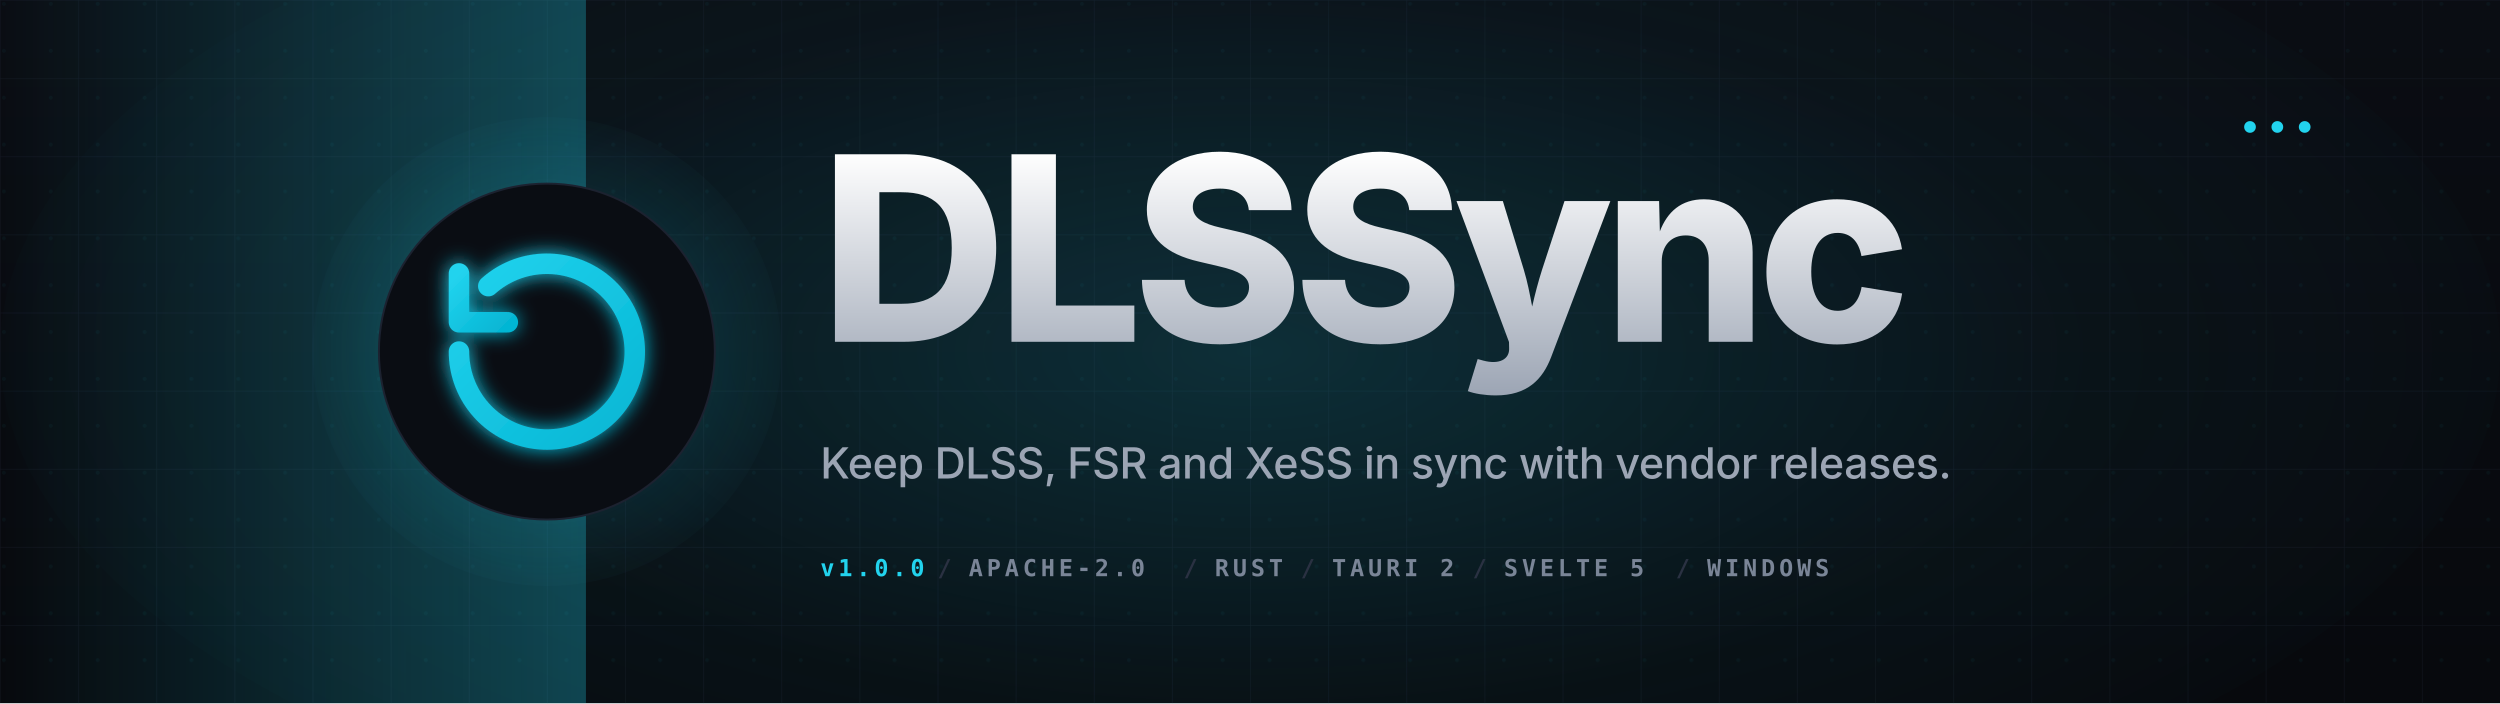
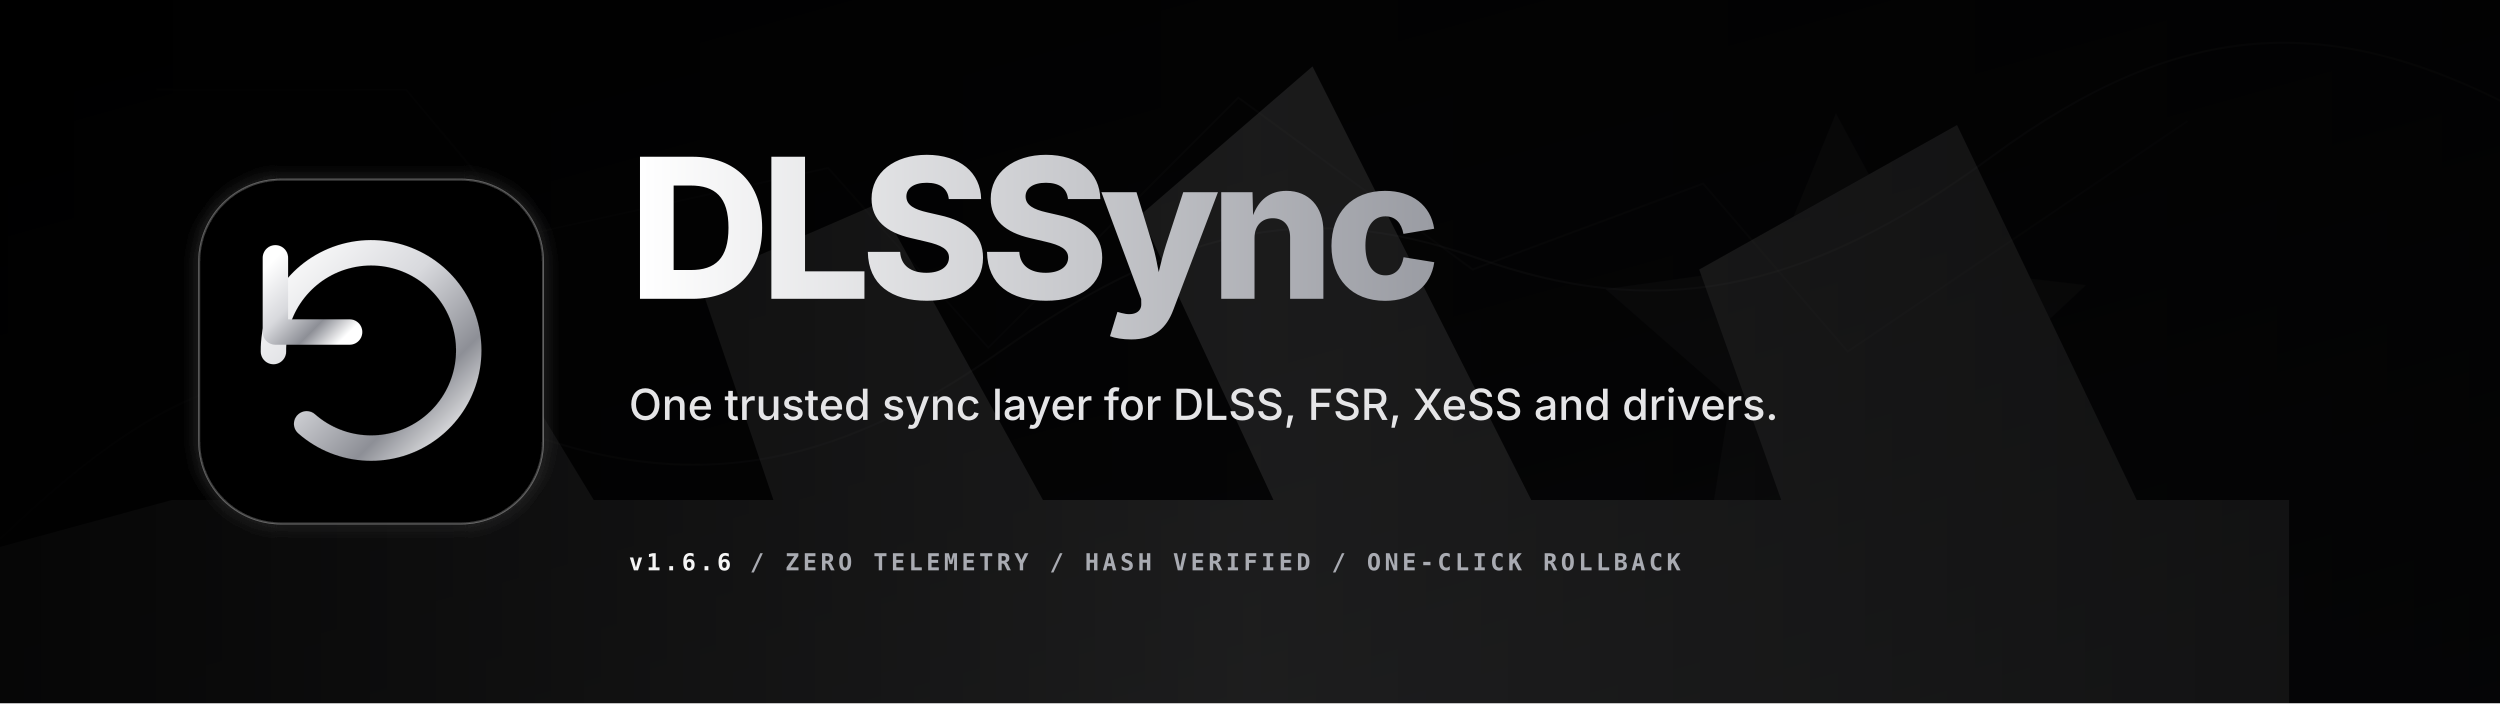
<svg xmlns="http://www.w3.org/2000/svg" viewBox="0 0 1280 360" width="1280" height="360" role="img" aria-label="DLSSync">
  <defs>
-     <linearGradient id="bg" x1="50%" y1="0%" x2="50%" y2="100%">
-       <stop offset="0%" stop-color="#0a0d13" />
-       <stop offset="100%" stop-color="#07090d" />
+     <linearGradient id="bg" x1="0" y1="0" x2="1" y2="1">
+       <stop offset="0" stop-color="#030303" />
+       <stop offset="0.55" stop-color="#0b0b0d" />
+       <stop offset="1" stop-color="#17181c" />
    </linearGradient>
-     <radialGradient id="vignette" cx="50%" cy="50%" r="55%">
-       <stop offset="0%" stop-color="#22d3ee" stop-opacity="0.18" />
-       <stop offset="60%" stop-color="#22d3ee" stop-opacity="0.04" />
-       <stop offset="100%" stop-color="#22d3ee" stop-opacity="0" />
-     </radialGradient>
-     <radialGradient id="halo" cx="50%" cy="50%" r="55%">
-       <stop offset="0%" stop-color="#22d3ee" stop-opacity="0.45" />
-       <stop offset="55%" stop-color="#22d3ee" stop-opacity="0.10" />
-       <stop offset="100%" stop-color="#22d3ee" stop-opacity="0" />
-     </radialGradient>
-     <linearGradient id="ring" x1="0%" y1="0%" x2="100%" y2="100%">
-       <stop offset="0%" stop-color="#22d3ee" />
-       <stop offset="100%" stop-color="#06b6d4" />
+     <linearGradient id="metal" x1="0" y1="0" x2="1" y2="1">
+       <stop offset="0" stop-color="#ffffff" />
+       <stop offset="0.42" stop-color="#d8d9dd" />
+       <stop offset="0.74" stop-color="#8d8f96" />
+       <stop offset="1" stop-color="#ffffff" />
    </linearGradient>
-     <linearGradient id="wordBase" x1="0%" y1="0%" x2="0%" y2="100%">
-       <stop offset="0%" stop-color="#ffffff" />
-       <stop offset="100%" stop-color="#9ca5b4" />
+     <linearGradient id="muted" x1="0" y1="0" x2="1" y2="0">
+       <stop offset="0" stop-color="#ffffff" />
+       <stop offset="1" stop-color="#9a9ca3" />
    </linearGradient>
-     <linearGradient id="shimmer" x1="0%" y1="0%" x2="100%" y2="0%">
-       <stop offset="0%" stop-color="#22d3ee" stop-opacity="0" />
-       <stop offset="45%" stop-color="#22d3ee" stop-opacity="0" />
-       <stop offset="50%" stop-color="#22d3ee" stop-opacity="1" />
-       <stop offset="55%" stop-color="#22d3ee" stop-opacity="0" />
-       <stop offset="100%" stop-color="#22d3ee" stop-opacity="0" />
+     <linearGradient id="fade" x1="0" y1="0" x2="1" y2="0">
+       <stop offset="0" stop-color="#000" stop-opacity="0.92" />
+       <stop offset="0.5" stop-color="#000" stop-opacity="0.62" />
+       <stop offset="1" stop-color="#000" stop-opacity="0.8" />
    </linearGradient>
-     <linearGradient id="edge" x1="0%" y1="0%" x2="100%" y2="0%">
-       <stop offset="0%" stop-color="#22d3ee" stop-opacity="0" />
-       <stop offset="50%" stop-color="#22d3ee" stop-opacity="0.7" />
-       <stop offset="100%" stop-color="#22d3ee" stop-opacity="0" />
-     </linearGradient>
-     <linearGradient id="ray" x1="0%" y1="0%" x2="100%" y2="0%">
-       <stop offset="0%" stop-color="#22d3ee" stop-opacity="0" />
-       <stop offset="100%" stop-color="#22d3ee" stop-opacity="0.8" />
-     </linearGradient>
-     <pattern id="grid" x="0" y="0" width="40" height="40" patternUnits="userSpaceOnUse">
-       <path d="M 40 0 L 0 0 0 40" fill="none" stroke="#1c2230" stroke-width="0.5" />
-     </pattern>
-     <pattern id="dotsRight" x="0" y="0" width="24" height="24" patternUnits="userSpaceOnUse">
-       <circle cx="2" cy="2" r="1" fill="#22d3ee" fill-opacity="0.10" />
-     </pattern>
-     <filter id="glow" x="-50%" y="-50%" width="200%" height="200%">
-       <feGaussianBlur stdDeviation="5" result="blur" />
+     <filter id="soft" x="-40%" y="-40%" width="180%" height="180%">
+       <feGaussianBlur stdDeviation="4" result="b" />
      <feMerge>
-         <feMergeNode in="blur" />
+         <feMergeNode in="b" />
        <feMergeNode in="SourceGraphic" />
      </feMerge>
    </filter>
-     <mask id="wordmarkMask">
-       <text x="0" y="0" font-family="-apple-system, 'Segoe UI', Inter, Roboto, sans-serif" font-size="132" font-weight="800" letter-spacing="-5" fill="white">DLSSync</text>
-     </mask>
-     <style>
-       @keyframes spin { from { transform: rotate(0deg); } to { transform: rotate(360deg); } }
-       @keyframes breath { 0%, 100% { opacity: 0.75; transform: scale(1); } 50% { opacity: 1; transform: scale(1.06); } }
-       @keyframes shimmer-sweep { 0% { transform: translateX(0); } 100% { transform: translateX(960px); } }
-       @keyframes ray-drift { 0% { transform: translateX(-200px); opacity: 0; } 20% { opacity: 0.6; } 80% { opacity: 0.6; } 100% { transform: translateX(1480px); opacity: 0; } }
-       @keyframes pulseDot { 0%, 100% { opacity: 0.25; } 50% { opacity: 1; } }
-       .mark { transform-box: fill-box; transform-origin: center; animation: spin 22s linear infinite; }
-       .halo { transform-box: fill-box; transform-origin: center; animation: breath 6s ease-in-out infinite; }
-       .shimmer { animation: shimmer-sweep 5.5s ease-in-out infinite; }
-       .ray { animation: ray-drift 11s linear infinite; }
-       .dot1 { animation: pulseDot 3s ease-in-out infinite; }
-       .dot2 { animation: pulseDot 3s ease-in-out 1s infinite; }
-       .dot3 { animation: pulseDot 3s ease-in-out 2s infinite; }
-       @media (prefers-reduced-motion: reduce) {
-         .mark, .halo, .shimmer, .ray, .dot1, .dot2, .dot3 { animation: none; }
-       }
-     </style>
  </defs>
  <rect width="1280" height="360" fill="url(#bg)" />
-   <rect width="1280" height="360" fill="url(#grid)" opacity="0.55" />
-   <ellipse cx="640" cy="180" rx="640" ry="280" fill="url(#vignette)" />
-   <rect width="1280" height="360" fill="url(#dotsRight)" opacity="0.4" />
-   <rect class="ray" x="0" y="0" width="300" height="360" fill="url(#ray)" opacity="0.35" />
-   <line x1="0" y1="0" x2="1280" y2="0" stroke="url(#edge)" stroke-width="1" />
-   <line x1="0" y1="359" x2="1280" y2="359" stroke="url(#edge)" stroke-width="1" opacity="0.5" />
-   <g transform="translate(280 180)">
-     <circle class="halo" cx="0" cy="0" r="120" fill="url(#halo)" />
-     <circle cx="0" cy="0" r="86" fill="#0a0d13" stroke="#1c2230" stroke-width="1" />
-     <g class="mark" filter="url(#glow)">
-       <g transform="scale(5) translate(-12 -12)" fill="none" stroke="url(#ring)" stroke-width="2.1" stroke-linecap="round" stroke-linejoin="round">
-         <path d="M3 12a9 9 0 1 0 3-6.7" />
-         <polyline points="3 4 3 9 8 9" />
-       </g>
-     </g>
+   <g opacity="0.42" fill="none" stroke="#fff" stroke-width="1">
+     <path d="M0 276c92-88 150-105 250-62s177 26 262-34 154-80 244-48 166 20 264-52 176-76 280-18" opacity="0.17" />
+     <path d="M80 46h128l62 74 154-34 82 92 128-128 120 88 118-44 74 86 174-118" opacity="0.09" />
  </g>
-   <g transform="translate(420 175)">
-     <text x="0" y="0" font-family="-apple-system, 'Segoe UI', Inter, Roboto, sans-serif" font-size="132" font-weight="800" letter-spacing="-5" fill="url(#wordBase)">DLSSync</text>
-     <g mask="url(#wordmarkMask)">
-       <rect class="shimmer" x="-400" y="-120" width="380" height="150" fill="url(#shimmer)" />
-     </g>
+   <g opacity="0.25" fill="#fff">
+     <path d="M88 256h118l-28-84 52-38 74 122h92l-38-112 92-40 84 152h118l-68-146 88-76 112 222h128l-42-118 132-74 92 192h78v104H0v-80z" />
+     <path d="M940 58l42 78 86 10-62 58 16 84-76-40-74 42 14-86-64-56 86-12z" opacity="0.26" />
  </g>
-   <g transform="translate(420 245)" font-family="-apple-system, 'Segoe UI', Inter, Roboto, sans-serif" font-size="22" font-weight="500" fill="#9ca5b4" letter-spacing="-0.2">
-     <text x="0" y="0">Keep DLSS, FSR and XeSS in sync with vendor releases.</text>
+   <rect width="1280" height="360" fill="url(#fade)" />
+   <g transform="translate(190 180)" filter="url(#soft)">
+     <rect x="-88" y="-88" width="176" height="176" rx="42" fill="#050505" stroke="#f5f5f5" stroke-opacity="0.24" />
+     <path d="M-50 0a50 50 0 1 1 17 37" fill="none" stroke="url(#metal)" stroke-width="13" stroke-linecap="round" stroke-linejoin="round" />
+     <path d="M-49-48v38h38" fill="none" stroke="url(#metal)" stroke-width="13" stroke-linecap="round" stroke-linejoin="round" />
  </g>
-   <g transform="translate(420 295)" font-family="JetBrains Mono, Menlo, Consolas, monospace" font-size="12" font-weight="600" letter-spacing="2">
-     <text x="0" y="0" fill="#22d3ee">v1.0.0</text>
-     <text x="60" y="0" fill="#2a3142">/</text>
-     <text x="76" y="0" fill="#7a8597">APACHE-2.0</text>
-     <text x="186" y="0" fill="#2a3142">/</text>
-     <text x="202" y="0" fill="#7a8597">RUST</text>
-     <text x="246" y="0" fill="#2a3142">/</text>
-     <text x="262" y="0" fill="#7a8597">TAURI 2</text>
-     <text x="334" y="0" fill="#2a3142">/</text>
-     <text x="350" y="0" fill="#7a8597">SVELTE 5</text>
-     <text x="438" y="0" fill="#2a3142">/</text>
-     <text x="454" y="0" fill="#7a8597">WINDOWS</text>
+   <g transform="translate(322 153)">
+     <text font-family="Inter, Geist, -apple-system, Segoe UI, sans-serif" font-size="100" font-weight="800" letter-spacing="-5" fill="url(#muted)">DLSSync</text>
+     <text y="62" font-family="Inter, Geist, -apple-system, Segoe UI, sans-serif" font-size="22" font-weight="500" fill="#e5e5e7">One trusted sync layer for DLSS, FSR, XeSS and drivers.</text>
  </g>
-   <g transform="translate(1180 65)">
-     <circle class="dot1" cx="0" cy="0" r="3" fill="#22d3ee" />
-     <circle class="dot2" cx="-14" cy="0" r="3" fill="#22d3ee" />
-     <circle class="dot3" cx="-28" cy="0" r="3" fill="#22d3ee" />
+   <g transform="translate(322 292)" font-family="JetBrains Mono, Menlo, Consolas, monospace" font-size="12" font-weight="700" letter-spacing="1.8" fill="#a9abb2">
+     <text fill="#f5f5f5">v1.6.6</text>
+     <text x="62">/ ZERO TELEMETRY / HASH VERIFIED / ONE-CLICK ROLLBACK</text>
  </g>
</svg>
